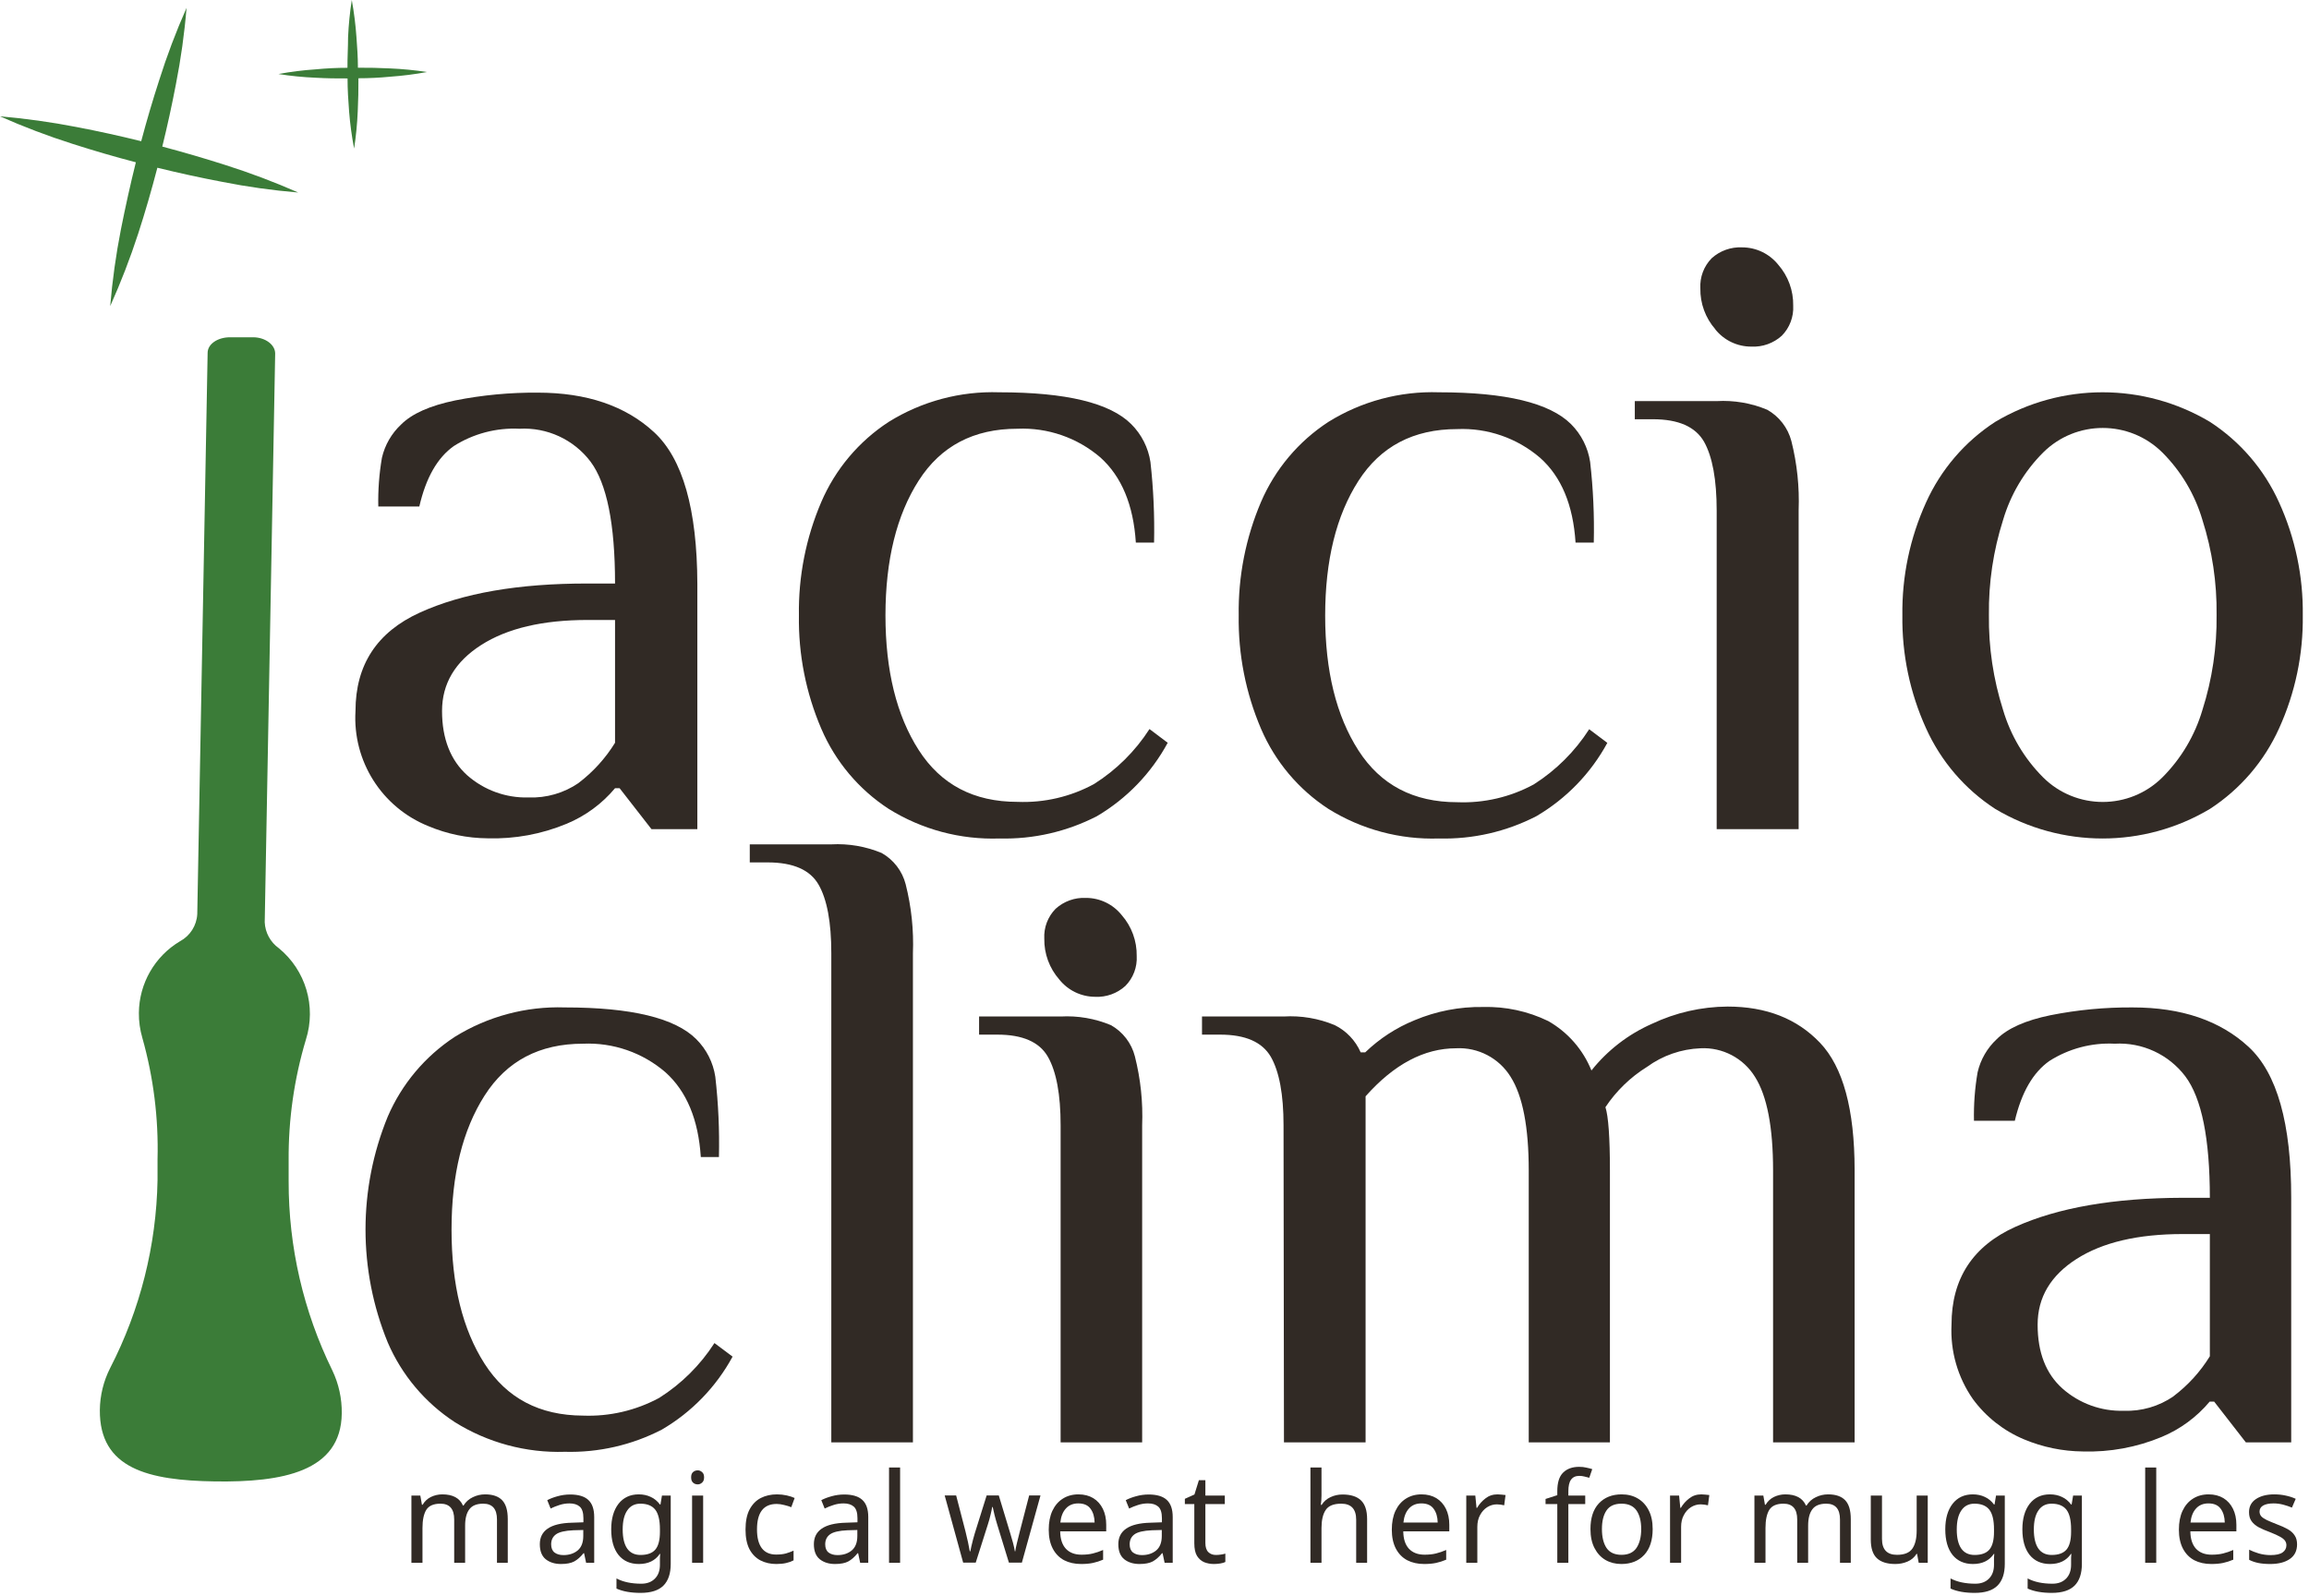
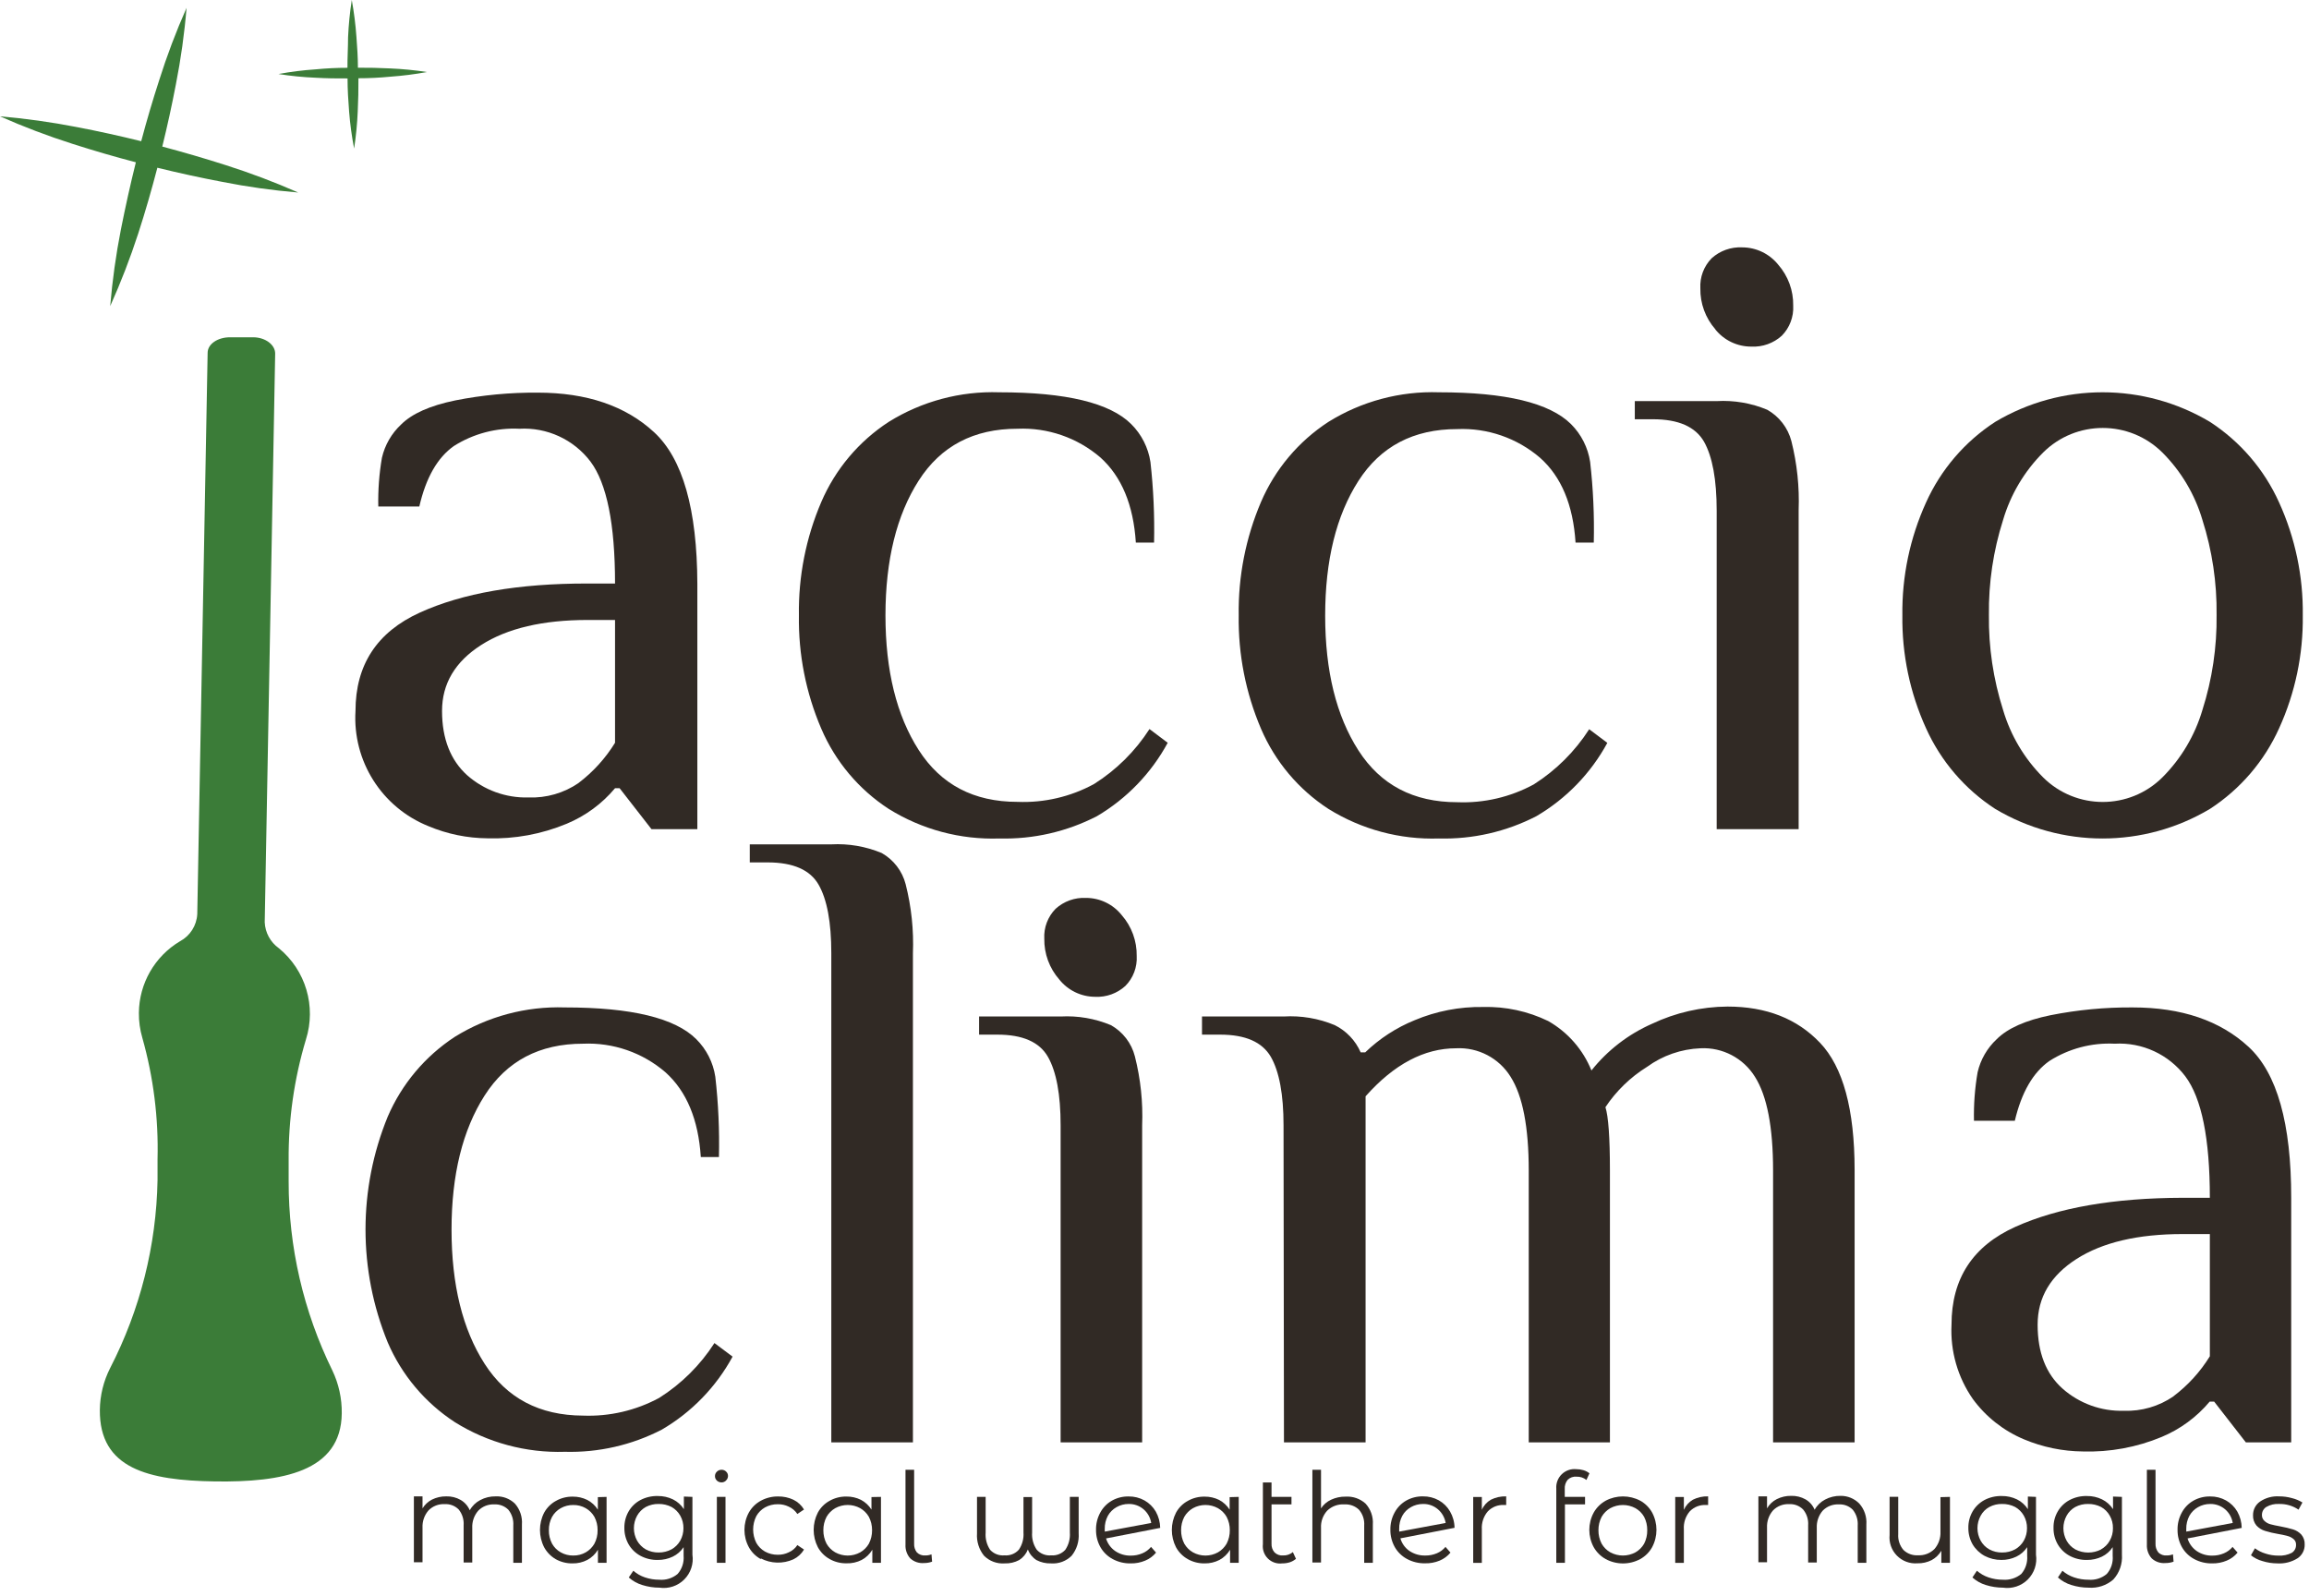
<svg xmlns="http://www.w3.org/2000/svg" id="Layer_1" data-name="Layer 1" viewBox="0 0 267.34 184.74">
  <path d="M49.6,95.65a13.49,13.49,0,0,1-8.44-13.33q0-8,7.44-11.39t19.45-3.37h3.16q0-10.33-2.85-14.13a9.65,9.65,0,0,0-8.22-3.79,13,13,0,0,0-7.59,2c-1.9,1.34-3.23,3.66-4,7H43.8A29.58,29.58,0,0,1,44.22,53a7.61,7.61,0,0,1,2.22-3.85q1.89-1.89,6.27-2.79a47.28,47.28,0,0,1,9.54-.9q8.53,0,13.49,4.59t5,17.55V96H75.43l-3.69-4.74h-.53a14.62,14.62,0,0,1-5.59,4.11,22.12,22.12,0,0,1-9.17,1.69A18,18,0,0,1,49.6,95.65Zm17.39-5A17.08,17.08,0,0,0,71.21,86V71.78H68.05q-7.81,0-12.34,2.9t-4.53,7.64c0,3.23,1,5.71,2.9,7.43a10.3,10.3,0,0,0,7.11,2.58A9.62,9.62,0,0,0,67,90.65Z" style="fill:#312a25" />
  <path d="M102.89,93.65a20.89,20.89,0,0,1-7.8-9.28A32,32,0,0,1,92.5,71.25a32.09,32.09,0,0,1,2.59-13.13,20.92,20.92,0,0,1,7.8-9.27,22.78,22.78,0,0,1,12.81-3.43q11.6,0,15.28,3.69a7.84,7.84,0,0,1,2.22,4.38,70.11,70.11,0,0,1,.42,9.33h-2.11q-.42-6.54-4.11-9.86a13.82,13.82,0,0,0-9.6-3.32q-7.59,0-11.43,6t-3.85,15.6q0,9.6,3.85,15.6t11.43,6a17.11,17.11,0,0,0,8.86-2.06,20.86,20.86,0,0,0,6.43-6.37L135.2,86A22.06,22.06,0,0,1,127,94.5a23.32,23.32,0,0,1-11.28,2.58A22.78,22.78,0,0,1,102.89,93.65Z" style="fill:#312a25" />
  <path d="M153.8,93.65a20.89,20.89,0,0,1-7.8-9.28,32.17,32.17,0,0,1-2.58-13.12A32.25,32.25,0,0,1,146,58.12a20.92,20.92,0,0,1,7.8-9.27,22.8,22.8,0,0,1,12.81-3.43q11.59,0,15.29,3.69a7.83,7.83,0,0,1,2.21,4.38,68.38,68.38,0,0,1,.42,9.33h-2.11Q182,56.28,178.31,53a13.81,13.81,0,0,0-9.59-3.32q-7.59,0-11.44,6t-3.85,15.6q0,9.6,3.85,15.6t11.44,6a17.14,17.14,0,0,0,8.86-2.06A21,21,0,0,0,184,84.43l2.1,1.58a22,22,0,0,1-8.22,8.49,23.26,23.26,0,0,1-11.28,2.58A22.8,22.8,0,0,1,153.8,93.65Z" style="fill:#312a25" />
  <path d="M198.76,59.13q0-5.39-1.47-8c-1-1.72-2.95-2.59-5.91-2.59h-2.1v-2.1h9.48a13.23,13.23,0,0,1,5.85,1,5.87,5.87,0,0,1,2.8,3.63,28.36,28.36,0,0,1,.84,8V96h-9.49Zm-.15-21a7,7,0,0,1-1.74-4.75,4.61,4.61,0,0,1,1.31-3.48,4.91,4.91,0,0,1,3.53-1.26,5.36,5.36,0,0,1,4.17,2,7,7,0,0,1,1.74,4.75,4.61,4.61,0,0,1-1.32,3.48,4.89,4.89,0,0,1-3.53,1.26A5.32,5.32,0,0,1,198.61,38.15Z" style="fill:#312a25" />
  <path d="M231,93.65a21.83,21.83,0,0,1-8-9.33,30.59,30.59,0,0,1-2.74-13.07A30.59,30.59,0,0,1,223,58.18a21.83,21.83,0,0,1,8-9.33,24.27,24.27,0,0,1,24.88,0,21.83,21.83,0,0,1,8,9.33,30.59,30.59,0,0,1,2.74,13.07,30.59,30.59,0,0,1-2.74,13.07,21.83,21.83,0,0,1-8,9.33,24.27,24.27,0,0,1-24.88,0ZM250.37,90a18.41,18.41,0,0,0,4.63-7.8,34.78,34.78,0,0,0,1.64-11,34.78,34.78,0,0,0-1.64-11,18.41,18.41,0,0,0-4.63-7.8,9.8,9.8,0,0,0-13.82,0,18.41,18.41,0,0,0-4.63,7.8,34.78,34.78,0,0,0-1.64,11,34.78,34.78,0,0,0,1.64,11,18.41,18.41,0,0,0,4.63,7.8,9.8,9.8,0,0,0,13.82,0Z" style="fill:#312a25" />
  <path d="M52.65,164.65a20.85,20.85,0,0,1-7.76-9.23,34.49,34.49,0,0,1,0-26.13,20.93,20.93,0,0,1,7.76-9.24,22.75,22.75,0,0,1,12.75-3.41q11.55,0,15.22,3.68a7.76,7.76,0,0,1,2.2,4.35,67.88,67.88,0,0,1,.42,9.29h-2.1q-.42-6.51-4.09-9.81a13.7,13.7,0,0,0-9.55-3.31q-7.56,0-11.39,6t-3.83,15.53q0,9.56,3.83,15.53t11.39,6a17.18,17.18,0,0,0,8.82-2.05,20.81,20.81,0,0,0,6.4-6.35l2.1,1.57a21.87,21.87,0,0,1-8.19,8.45,23.09,23.09,0,0,1-11.23,2.57A22.67,22.67,0,0,1,52.65,164.65Z" style="fill:#312a25" />
  <path d="M96.25,110.35q0-5.35-1.47-7.92t-5.87-2.58h-2.1V97.76h9.44a13.33,13.33,0,0,1,5.83,1,5.82,5.82,0,0,1,2.78,3.62,28.09,28.09,0,0,1,.84,8V167H96.25Z" style="fill:#312a25" />
  <path d="M122.8,130.29q0-5.35-1.47-7.93t-5.88-2.57h-2.09v-2.1h9.44a13.23,13.23,0,0,1,5.82,1,5.79,5.79,0,0,1,2.78,3.62,28.09,28.09,0,0,1,.84,8V167H122.8Zm-.16-16.89a7,7,0,0,1-1.73-4.72,4.58,4.58,0,0,1,1.31-3.46,4.88,4.88,0,0,1,3.52-1.26,5.29,5.29,0,0,1,4.14,2,7,7,0,0,1,1.73,4.73,4.56,4.56,0,0,1-1.31,3.46,4.84,4.84,0,0,1-3.51,1.26A5.33,5.33,0,0,1,122.64,113.4Z" style="fill:#312a25" />
  <path d="M148.61,130.29q0-5.35-1.47-7.93c-1-1.71-2.93-2.57-5.87-2.57h-2.1v-2.1h9.44a13.31,13.31,0,0,1,5.93,1,6.36,6.36,0,0,1,3,3.15h.53a18,18,0,0,1,5.72-3.72,19.63,19.63,0,0,1,7.92-1.53,16.28,16.28,0,0,1,7.55,1.63,11.57,11.57,0,0,1,5,5.72,18.48,18.48,0,0,1,7-5.4,20.77,20.77,0,0,1,8.76-2q6.72,0,10.71,4.2t4,14.69V167h-9.44V135.53q0-7.55-2.1-10.86a7,7,0,0,0-6.3-3.3,11.26,11.26,0,0,0-6.19,2.15,15.76,15.76,0,0,0-4.82,4.67c.34,1.05.52,3.5.52,7.34V167H177V135.53q0-7.55-2.1-10.86a7,7,0,0,0-6.3-3.3q-5.56,0-10.49,5.56V167h-9.45Z" style="fill:#312a25" />
  <path d="M234.35,166.65a14.08,14.08,0,0,1-5.93-4.67,13.86,13.86,0,0,1-2.47-8.61q0-8,7.4-11.33t19.36-3.36h3.15q0-10.27-2.84-14.06a9.58,9.58,0,0,0-8.18-3.78,12.89,12.89,0,0,0-7.56,2c-1.89,1.33-3.22,3.63-4,6.92h-4.73a29.23,29.23,0,0,1,.42-5.61,7.57,7.57,0,0,1,2.21-3.83q1.89-1.89,6.24-2.78a47,47,0,0,1,9.5-.9q8.49,0,13.43,4.57t4.93,17.47V167h-5.25l-3.67-4.72h-.52a14.55,14.55,0,0,1-5.56,4.09,22,22,0,0,1-9.13,1.68A18,18,0,0,1,234.35,166.65Zm17.31-5a16.93,16.93,0,0,0,4.2-4.62V142.88h-3.15q-7.77,0-12.28,2.88t-4.51,7.61q0,4.83,2.88,7.4a10.26,10.26,0,0,0,7.09,2.57A9.54,9.54,0,0,0,251.66,161.66Z" style="fill:#312a25" />
-   <text transform="translate(46.4 180.94)" style="font-size:14.512px;fill:#312a25;font-family:MontserratAlternates-Regular, Montserrat Alternates">
-     <tspan style="letter-spacing:0.002em">m</tspan>
-     <tspan x="15.43" y="0">agi</tspan>
-     <tspan x="39.12" y="0" style="letter-spacing:-0.009em">c</tspan>
-     <tspan x="47.16" y="0">al weat</tspan>
-     <tspan x="104.09" y="0" style="letter-spacing:0.002em">h</tspan>
-     <tspan x="113.95" y="0">er </tspan>
-     <tspan x="132.33" y="0" style="letter-spacing:-0.009em">f</tspan>
-     <tspan x="136.95" y="0">or mugg</tspan>
-     <tspan x="200.74" y="0" style="letter-spacing:-0.01em">l</tspan>
-     <tspan x="205.08" y="0" style="letter-spacing:0em">es</tspan>
-   </text>
+   <path d="M59.61,174.08a3.29,3.29,0,0,1,.82,2.43v4.43h-1v-4.32a2.61,2.61,0,0,0-.57-1.82,2.12,2.12,0,0,0-1.62-.62,2.42,2.42,0,0,0-1.87.73,2.84,2.84,0,0,0-.69,2v4h-1v-4.32a2.61,2.61,0,0,0-.57-1.82,2.11,2.11,0,0,0-1.63-.62,2.43,2.43,0,0,0-1.87.73,2.84,2.84,0,0,0-.69,2v4h-1v-7.63h1v1.39A2.77,2.77,0,0,1,50,173.63a3.6,3.6,0,0,1,1.67-.38,3.17,3.17,0,0,1,1.66.41,2.54,2.54,0,0,1,1.06,1.2,2.93,2.93,0,0,1,1.21-1.18,3.66,3.66,0,0,1,1.8-.43A3,3,0,0,1,59.61,174.08Z" style="fill:#312a25" />
+   <path d="M70.23,173.31v7.63h-1v-1.51A3.17,3.17,0,0,1,68,180.61a3.58,3.58,0,0,1-1.72.4,3.86,3.86,0,0,1-1.94-.49A3.56,3.56,0,0,1,63,179.14a4.39,4.39,0,0,1,0-4,3.47,3.47,0,0,1,1.37-1.37,3.86,3.86,0,0,1,1.94-.49,3.71,3.71,0,0,1,1.68.38,3.17,3.17,0,0,1,1.23,1.13v-1.45Zm-2.41,6.42a2.71,2.71,0,0,0,1-1,3.21,3.21,0,0,0,.37-1.56,3.17,3.17,0,0,0-.37-1.55,2.71,2.71,0,0,0-1-1,2.81,2.81,0,0,0-1.44-.37,2.86,2.86,0,0,0-1.46.37,2.62,2.62,0,0,0-1,1,3.17,3.17,0,0,0-.37,1.55,3.21,3.21,0,0,0,.37,1.56,2.62,2.62,0,0,0,1,1,2.86,2.86,0,0,0,1.46.37A2.81,2.81,0,0,0,67.82,179.73Z" style="fill:#312a25" />
+   <path d="M80.17,173.31V180a3.36,3.36,0,0,1-3.82,3.82,6.61,6.61,0,0,1-2-.31,4.21,4.21,0,0,1-1.55-.87l.53-.78a3.9,3.9,0,0,0,1.34.77,5.11,5.11,0,0,0,1.66.27,2.91,2.91,0,0,0,2.13-.67,2.83,2.83,0,0,0,.69-2.1v-1a3.12,3.12,0,0,1-1.26,1.1,3.91,3.91,0,0,1-1.72.38,4.07,4.07,0,0,1-2-.47,3.51,3.51,0,0,1-1.38-1.32,3.77,3.77,0,0,1-.5-1.92,3.71,3.71,0,0,1,.5-1.92,3.45,3.45,0,0,1,1.37-1.31,4.11,4.11,0,0,1,2-.46,3.92,3.92,0,0,1,1.76.39,3.19,3.19,0,0,1,1.26,1.13v-1.46Zm-2.41,6.07a2.68,2.68,0,0,0,1-1,2.92,2.92,0,0,0,.37-1.45,2.87,2.87,0,0,0-.37-1.45,2.68,2.68,0,0,0-1-1,3.19,3.19,0,0,0-1.5-.35,3.06,3.06,0,0,0-1.49.35,2.62,2.62,0,0,0-1,1,3,3,0,0,0,0,2.91,2.72,2.72,0,0,0,1,1,3.07,3.07,0,0,0,1.49.36A3.14,3.14,0,0,0,77.76,179.38Z" style="fill:#312a25" />
+   <path d="M83,171.42a.69.69,0,0,1-.22-.52.7.7,0,0,1,.22-.51.74.74,0,0,1,.54-.22.72.72,0,0,1,.53.21.66.66,0,0,1,.22.5.76.76,0,0,1-1.29.54Zm0,1.89h1v7.63h-1Z" style="fill:#312a25" />
+   <path d="M88.1,180.52a3.47,3.47,0,0,1-1.4-1.39,4.2,4.2,0,0,1,0-4,3.51,3.51,0,0,1,1.4-1.38,4.08,4.08,0,0,1,2-.49,4,4,0,0,1,1.76.38,2.92,2.92,0,0,1,1.23,1.13l-.77.52a2.38,2.38,0,0,0-1-.85,2.77,2.77,0,0,0-1.26-.28,3,3,0,0,0-1.49.37,2.67,2.67,0,0,0-1,1,3.45,3.45,0,0,0,0,3.11,2.67,2.67,0,0,0,1,1,3,3,0,0,0,1.49.37,2.77,2.77,0,0,0,1.26-.28,2.28,2.28,0,0,0,1-.84l.77.52a2.92,2.92,0,0,1-1.23,1.13,4.34,4.34,0,0,1-3.78-.11Z" style="fill:#312a25" />
+   <path d="M102,173.31v7.63h-1v-1.51a3.17,3.17,0,0,1-1.23,1.18A3.61,3.61,0,0,1,98,181a3.83,3.83,0,0,1-1.94-.49,3.5,3.5,0,0,1-1.37-1.38,4.39,4.39,0,0,1,0-4,3.41,3.41,0,0,1,1.37-1.37,3.83,3.83,0,0,1,1.94-.49,3.71,3.71,0,0,1,1.68.38,3.21,3.21,0,0,1,1.22,1.13v-1.45Zm-2.4,6.42a2.71,2.71,0,0,0,1-1,3.33,3.33,0,0,0,.37-1.56,3.29,3.29,0,0,0-.37-1.55,2.71,2.71,0,0,0-1-1,3,3,0,0,0-2.9,0,2.71,2.71,0,0,0-1,1,3.29,3.29,0,0,0-.37,1.55,3.33,3.33,0,0,0,.37,1.56,2.71,2.71,0,0,0,1,1,3,3,0,0,0,2.9,0Z" style="fill:#312a25" />
+   <path d="M105.39,180.43a2.22,2.22,0,0,1-.55-1.61v-8.65h1v8.56a1.5,1.5,0,0,0,.31,1,1.24,1.24,0,0,0,1,.36,1.82,1.82,0,0,0,.7-.13l.07.85a2.68,2.68,0,0,1-.93.16A2.11,2.11,0,0,1,105.39,180.43Z" style="fill:#312a25" />
+   <path d="M124.89,173.31v4.22a3.72,3.72,0,0,1-.81,2.59,3.06,3.06,0,0,1-2.4.89,3.41,3.41,0,0,1-1.67-.38,2.5,2.5,0,0,1-1-1.23,2.56,2.56,0,0,1-1,1.22,3.31,3.31,0,0,1-1.68.39,3.06,3.06,0,0,1-2.4-.89,3.72,3.72,0,0,1-.81-2.59v-4.22h1v4.13a3.15,3.15,0,0,0,.52,2,2,2,0,0,0,1.66.64,2,2,0,0,0,1.66-.65,3.13,3.13,0,0,0,.54-2v-4.1h1v4.1a3.13,3.13,0,0,0,.54,2,2,2,0,0,0,1.67.65,2,2,0,0,0,1.63-.64,3.15,3.15,0,0,0,.53-2v-4.13Z" style="fill:#312a25" />
+   <path d="M132.27,179.84a2.58,2.58,0,0,0,1-.74l.58.66a3.17,3.17,0,0,1-1.26.93,4.11,4.11,0,0,1-1.67.32,4.22,4.22,0,0,1-2.09-.5,3.56,3.56,0,0,1-1.42-1.38,4,4,0,0,1-.51-2,4,4,0,0,1,.49-2,3.49,3.49,0,0,1,1.34-1.38,3.82,3.82,0,0,1,1.95-.49,3.66,3.66,0,0,1,1.83.46,3.52,3.52,0,0,1,1.31,1.29,4,4,0,0,1,.51,1.89l-6.27,1.22a2.73,2.73,0,0,0,1.06,1.46,3.1,3.1,0,0,0,1.82.53A3.33,3.33,0,0,0,132.27,179.84Zm-3-5.34a2.61,2.61,0,0,0-1,1,3.09,3.09,0,0,0-.36,1.51,2.21,2.21,0,0,0,0,.32l5.38-1a2.64,2.64,0,0,0-.88-1.58,2.59,2.59,0,0,0-1.74-.62A2.82,2.82,0,0,0,129.27,174.5Z" style="fill:#312a25" />
+   <path d="M143.42,173.31v7.63h-1v-1.51a3.17,3.17,0,0,1-1.23,1.18,3.61,3.61,0,0,1-1.72.4,3.83,3.83,0,0,1-1.94-.49,3.5,3.5,0,0,1-1.37-1.38,4.39,4.39,0,0,1,0-4,3.41,3.41,0,0,1,1.37-1.37,3.83,3.83,0,0,1,1.94-.49,3.71,3.71,0,0,1,1.68.38,3.21,3.21,0,0,1,1.22,1.13v-1.45Zm-2.4,6.42a2.71,2.71,0,0,0,1-1,3.33,3.33,0,0,0,.37-1.56,3.29,3.29,0,0,0-.37-1.55,2.71,2.71,0,0,0-1-1,3,3,0,0,0-2.9,0,2.71,2.71,0,0,0-1,1,3.29,3.29,0,0,0-.37,1.55,3.33,3.33,0,0,0,.37,1.56,2.71,2.71,0,0,0,1,1,3,3,0,0,0,2.9,0Z" style="fill:#312a25" />
+   <path d="M150.05,180.48a2.12,2.12,0,0,1-.71.4,2.84,2.84,0,0,1-.88.13,2,2,0,0,1-2.24-2.22v-7.15h1v1.67h2.31v.87h-2.31v4.55a1.42,1.42,0,0,0,.34,1,1.25,1.25,0,0,0,1,.36,1.63,1.63,0,0,0,1.13-.39Z" style="fill:#312a25" />
+   <path d="M158.1,174.08a3.25,3.25,0,0,1,.85,2.43v4.43h-1v-4.32a2.53,2.53,0,0,0-.6-1.82,2.23,2.23,0,0,0-1.69-.62,2.61,2.61,0,0,0-2,.73,2.76,2.76,0,0,0-.71,2v4h-1V170.17h1v4.47a2.77,2.77,0,0,1,1.16-1,3.82,3.82,0,0,1,1.69-.36A3.16,3.16,0,0,1,158.1,174.08Z" style="fill:#312a25" />
+   <path d="M166.36,179.84a2.58,2.58,0,0,0,1-.74l.58.66a3.24,3.24,0,0,1-1.26.93A4.11,4.11,0,0,1,165,181a4.22,4.22,0,0,1-2.09-.5,3.56,3.56,0,0,1-1.42-1.38,4,4,0,0,1-.51-2,4,4,0,0,1,.49-2,3.49,3.49,0,0,1,1.34-1.38,3.81,3.81,0,0,1,1.94-.49,3.67,3.67,0,0,1,1.84.46,3.43,3.43,0,0,1,1.3,1.29,3.87,3.87,0,0,1,.52,1.89l-6.27,1.22a2.66,2.66,0,0,0,1.05,1.46,3.15,3.15,0,0,0,1.82.53A3.34,3.34,0,0,0,166.36,179.84Zm-3-5.34a2.52,2.52,0,0,0-1,1,3.09,3.09,0,0,0-.36,1.51,2.21,2.21,0,0,0,0,.32l5.38-1a2.65,2.65,0,0,0-.89-1.58,2.56,2.56,0,0,0-1.74-.62A2.85,2.85,0,0,0,163.35,174.5Z" style="fill:#312a25" />
+   <path d="M172.61,173.64a3.69,3.69,0,0,1,1.78-.39v1h-.25a2.4,2.4,0,0,0-1.88.74,2.91,2.91,0,0,0-.69,2.07v3.89h-1v-7.63h1v1.49A2.48,2.48,0,0,1,172.61,173.64Z" style="fill:#312a25" />
+   <path d="M181.51,171.33a1.52,1.52,0,0,0-.34,1.08v.9h2.35v.87h-2.33v6.76h-1v-8.58a2.11,2.11,0,0,1,2.31-2.26,2.94,2.94,0,0,1,.84.12,2.05,2.05,0,0,1,.69.36l-.35.77a1.72,1.72,0,0,0-1.14-.38A1.3,1.3,0,0,0,181.51,171.33Z" style="fill:#312a25" />
+   <path d="M185.91,180.51a3.61,3.61,0,0,1-1.39-1.38,4.2,4.2,0,0,1,0-4,3.61,3.61,0,0,1,1.39-1.38,4.29,4.29,0,0,1,4,0,3.52,3.52,0,0,1,1.38,1.38,4.27,4.27,0,0,1,0,4,3.52,3.52,0,0,1-1.38,1.38,4.21,4.21,0,0,1-4,0Zm3.45-.78a2.69,2.69,0,0,0,1-1,3.32,3.32,0,0,0,.36-1.56,3.28,3.28,0,0,0-.36-1.55,2.69,2.69,0,0,0-1-1,3.07,3.07,0,0,0-2.92,0,2.71,2.71,0,0,0-1,1,3.29,3.29,0,0,0-.37,1.55,3.33,3.33,0,0,0,.37,1.56,2.71,2.71,0,0,0,1,1,3.07,3.07,0,0,0,2.92,0Z" style="fill:#312a25" />
+   <path d="M196,173.64a3.65,3.65,0,0,1,1.77-.39v1h-.24a2.41,2.41,0,0,0-1.89.74,2.9,2.9,0,0,0-.68,2.07v3.89h-1v-7.63h1v1.49A2.56,2.56,0,0,1,196,173.64Z" style="fill:#312a25" />
+   <path d="M215.27,174.08a3.29,3.29,0,0,1,.82,2.43v4.43h-1v-4.32a2.61,2.61,0,0,0-.57-1.82,2.1,2.1,0,0,0-1.62-.62,2.43,2.43,0,0,0-1.87.73,2.88,2.88,0,0,0-.68,2v4h-1v-4.32a2.57,2.57,0,0,0-.58-1.82,2.11,2.11,0,0,0-1.63-.62,2.43,2.43,0,0,0-1.86.73,2.84,2.84,0,0,0-.69,2v4h-1v-7.63h1v1.39a2.71,2.71,0,0,1,1.13-1.07,3.58,3.58,0,0,1,1.67-.38,3.2,3.2,0,0,1,1.66.41,2.47,2.47,0,0,1,1.05,1.2,2.93,2.93,0,0,1,1.21-1.18,3.7,3.7,0,0,1,1.81-.43A3,3,0,0,1,215.27,174.08Z" style="fill:#312a25" />
+   <path d="M225.77,173.31v7.63h-1v-1.39a2.91,2.91,0,0,1-1.12,1.08A3.44,3.44,0,0,1,222,181a3,3,0,0,1-3.22-3.28v-4.42h1v4.32a2.55,2.55,0,0,0,.6,1.83,2.21,2.21,0,0,0,1.7.62,2.5,2.5,0,0,0,1.9-.73,2.86,2.86,0,0,0,.69-2v-4Z" style="fill:#312a25" />
+   <path d="M235.73,173.31V180a3.36,3.36,0,0,1-3.82,3.82,6.7,6.7,0,0,1-2-.31,4.09,4.09,0,0,1-1.54-.87l.52-.78a4,4,0,0,0,1.34.77,5.11,5.11,0,0,0,1.66.27,3,3,0,0,0,2.14-.67,2.87,2.87,0,0,0,.68-2.1v-1a3.12,3.12,0,0,1-1.26,1.1,3.91,3.91,0,0,1-1.72.38,4.13,4.13,0,0,1-1.95-.47,3.65,3.65,0,0,1-1.38-1.32,3.77,3.77,0,0,1-.5-1.92,3.71,3.71,0,0,1,.5-1.92,3.52,3.52,0,0,1,1.37-1.31,4.11,4.11,0,0,1,2-.46,3.89,3.89,0,0,1,1.76.39,3.19,3.19,0,0,1,1.26,1.13v-1.46Zm-2.41,6.07a2.68,2.68,0,0,0,1-1,2.92,2.92,0,0,0,.37-1.45,2.87,2.87,0,0,0-.37-1.45,2.65,2.65,0,0,0-1-1,3.19,3.19,0,0,0-1.5-.35,3,3,0,0,0-1.49.35,2.5,2.5,0,0,0-1,1,3,3,0,0,0,0,2.91,2.59,2.59,0,0,0,1,1,3,3,0,0,0,1.49.36A3.1,3.1,0,0,0,233.32,179.38Z" style="fill:#312a25" />
+   <path d="M245.68,173.31V180a3.85,3.85,0,0,1-1,2.88,3.9,3.9,0,0,1-2.86.94,6.61,6.61,0,0,1-2-.31,4.13,4.13,0,0,1-1.55-.87l.52-.78a4,4,0,0,0,1.35.77,5.07,5.07,0,0,0,1.66.27,2.91,2.91,0,0,0,2.13-.67,2.82,2.82,0,0,0,.68-2.1v-1a3.09,3.09,0,0,1-1.25,1.1,3.91,3.91,0,0,1-1.72.38,4.07,4.07,0,0,1-2-.47,3.51,3.51,0,0,1-1.38-1.32,3.67,3.67,0,0,1-.5-1.92,3.62,3.62,0,0,1,.5-1.92,3.45,3.45,0,0,1,1.37-1.31,4.08,4.08,0,0,1,2-.46,3.85,3.85,0,0,1,1.75.39,3.15,3.15,0,0,1,1.27,1.13v-1.46Zm-2.41,6.07a2.55,2.55,0,0,0,1-1,2.82,2.82,0,0,0,.37-1.45,2.77,2.77,0,0,0-.37-1.45,2.59,2.59,0,0,0-1-1,3.19,3.19,0,0,0-1.5-.35,3.06,3.06,0,0,0-1.49.35,2.56,2.56,0,0,0-1,1,3,3,0,0,0,0,2.91,2.65,2.65,0,0,0,1,1,3.26,3.26,0,0,0,3,0Z" style="fill:#312a25" />
+   <path d="M249.13,180.43a2.22,2.22,0,0,1-.56-1.61v-8.65h1v8.56a1.5,1.5,0,0,0,.32,1,1.21,1.21,0,0,0,1,.36,1.86,1.86,0,0,0,.7-.13l.07.85a2.68,2.68,0,0,1-.93.16A2.08,2.08,0,0,1,249.13,180.43Z" style="fill:#312a25" />
+   <path d="M257.49,179.84a2.58,2.58,0,0,0,1-.74l.58.66a3.17,3.17,0,0,1-1.26.93,4.11,4.11,0,0,1-1.67.32,4.22,4.22,0,0,1-2.09-.5,3.56,3.56,0,0,1-1.42-1.38,4,4,0,0,1-.51-2,4,4,0,0,1,.49-2,3.49,3.49,0,0,1,1.34-1.38,3.82,3.82,0,0,1,1.95-.49,3.66,3.66,0,0,1,1.83.46,3.52,3.52,0,0,1,1.31,1.29,4,4,0,0,1,.51,1.89l-6.27,1.22a2.73,2.73,0,0,0,1.06,1.46,3.1,3.1,0,0,0,1.82.53A3.33,3.33,0,0,0,257.49,179.84Zm-3-5.34a2.61,2.61,0,0,0-1,1,3.09,3.09,0,0,0-.36,1.51,2.21,2.21,0,0,0,0,.32l5.38-1a2.64,2.64,0,0,0-.88-1.58,2.59,2.59,0,0,0-1.74-.62A2.82,2.82,0,0,0,254.49,174.5Z" style="fill:#312a25" />
+   <path d="M261.94,180.74a3.7,3.7,0,0,1-1.32-.67l.46-.81a3.92,3.92,0,0,0,1.21.61,4.73,4.73,0,0,0,1.51.24,3,3,0,0,0,1.54-.32,1.05,1.05,0,0,0,.5-.92.81.81,0,0,0-.27-.66,1.74,1.74,0,0,0-.7-.37,10.83,10.83,0,0,0-1.12-.24,11.52,11.52,0,0,1-1.49-.35,2.22,2.22,0,0,1-1-.62,1.74,1.74,0,0,1-.4-1.2,1.89,1.89,0,0,1,.8-1.57,3.55,3.55,0,0,1,2.22-.61,5.38,5.38,0,0,1,1.48.2,4.19,4.19,0,0,1,1.22.51l-.45.83a3.83,3.83,0,0,0-2.25-.66,2.64,2.64,0,0,0-1.49.35,1.08,1.08,0,0,0-.5.92.88.88,0,0,0,.29.69,1.6,1.6,0,0,0,.7.39c.28.08.67.16,1.16.25a13.52,13.52,0,0,1,1.47.35,2.21,2.21,0,0,1,.94.59,1.67,1.67,0,0,1,.39,1.17,1.85,1.85,0,0,1-.83,1.58,3.93,3.93,0,0,1-2.32.59A5.86,5.86,0,0,1,261.94,180.74Z" style="fill:#312a25" />
  <path d="M38.48,158.67a49.46,49.46,0,0,1-5.06-21.9l0-2.41a47.52,47.52,0,0,1,2-14,9.83,9.83,0,0,0-3.14-10.58,3.9,3.9,0,0,1-1.63-3l1.21-65.85c0-1-1.11-1.86-2.52-1.88l-2.71,0c-1.41,0-2.58.77-2.59,1.79l-1.2,65a3.8,3.8,0,0,1-2,3.14,9.75,9.75,0,0,0-4.76,8.29,9.85,9.85,0,0,0,.4,2.89,47.27,47.27,0,0,1,1.76,14.06l0,2.41a49.43,49.43,0,0,1-5.48,21.75,11,11,0,0,0-1.2,4.87c-.06,6.79,5.61,8.16,13.34,8.27s14.6-1.09,14.67-7.88A11.2,11.2,0,0,0,38.48,158.67Z" style="fill:#3b7c38" />
  <path d="M34.53,22.29a84.31,84.31,0,0,0-8.39-3.17c-2.43-.78-4.88-1.49-7.35-2.15q.88-3.57,1.57-7.18A79.37,79.37,0,0,0,21.6.91a80.31,80.31,0,0,0-3.17,8.38q-1.14,3.51-2.08,7.06-3.71-.92-7.47-1.64A84.3,84.3,0,0,0,0,13.47a82.71,82.71,0,0,0,8.38,3.18q3.64,1.17,7.35,2.14C15.09,21.36,14.51,24,14,26.56a81.42,81.42,0,0,0-1.24,8.88A84.31,84.31,0,0,0,16,27.05c.82-2.52,1.55-5.07,2.22-7.63,2.48.61,5,1.16,7.48,1.63A79,79,0,0,0,34.53,22.29Z" style="fill:#3b7c38" />
  <path d="M49.44,8.34a39.1,39.1,0,0,0-4.3-.42c-1.24-.06-2.47-.09-3.7-.08,0-1.18-.08-2.36-.17-3.55A39.29,39.29,0,0,0,40.73,0a39.31,39.31,0,0,0-.43,4.31c0,1.18-.08,2.36-.07,3.54q-1.84,0-3.69.18a36.88,36.88,0,0,0-4.3.54A37,37,0,0,0,36.55,9c1.23.07,2.46.09,3.69.08,0,1.28.08,2.56.18,3.84A39.29,39.29,0,0,0,41,17.2a39.28,39.28,0,0,0,.42-4.31c.06-1.28.09-2.56.08-3.83q1.84,0,3.69-.18A39.29,39.29,0,0,0,49.44,8.34Z" style="fill:#3b7c38" />
</svg>
